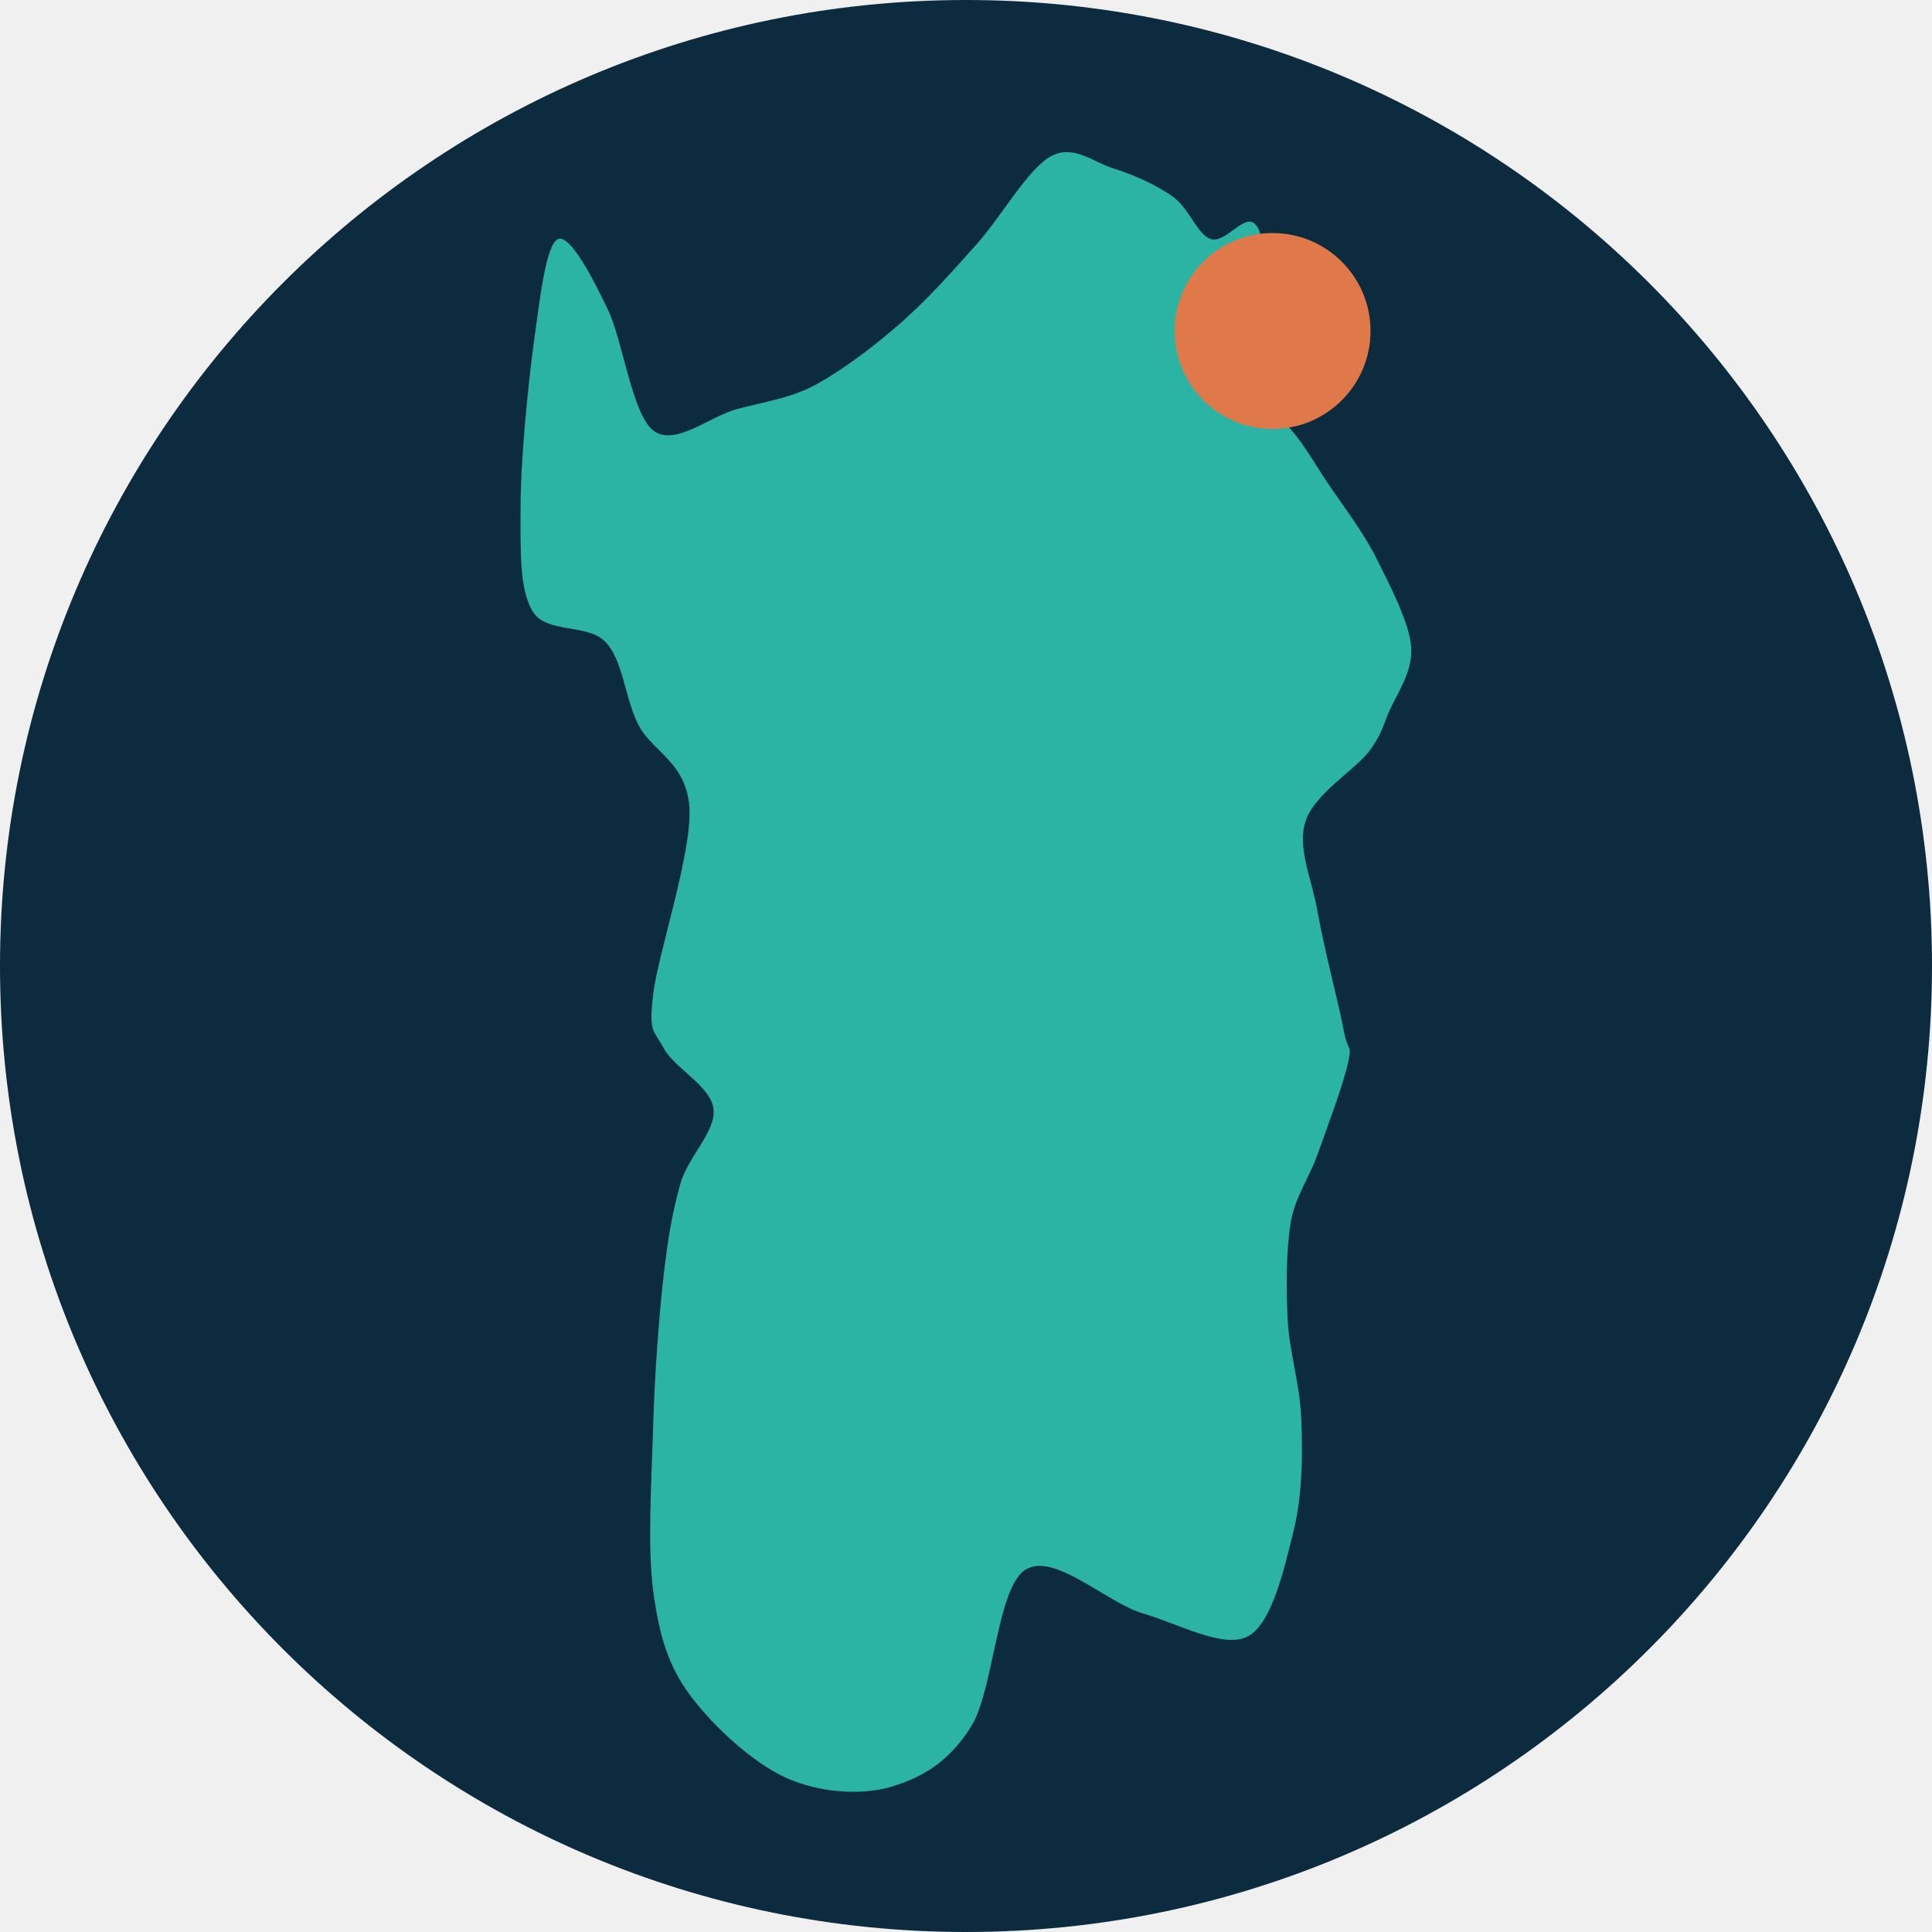
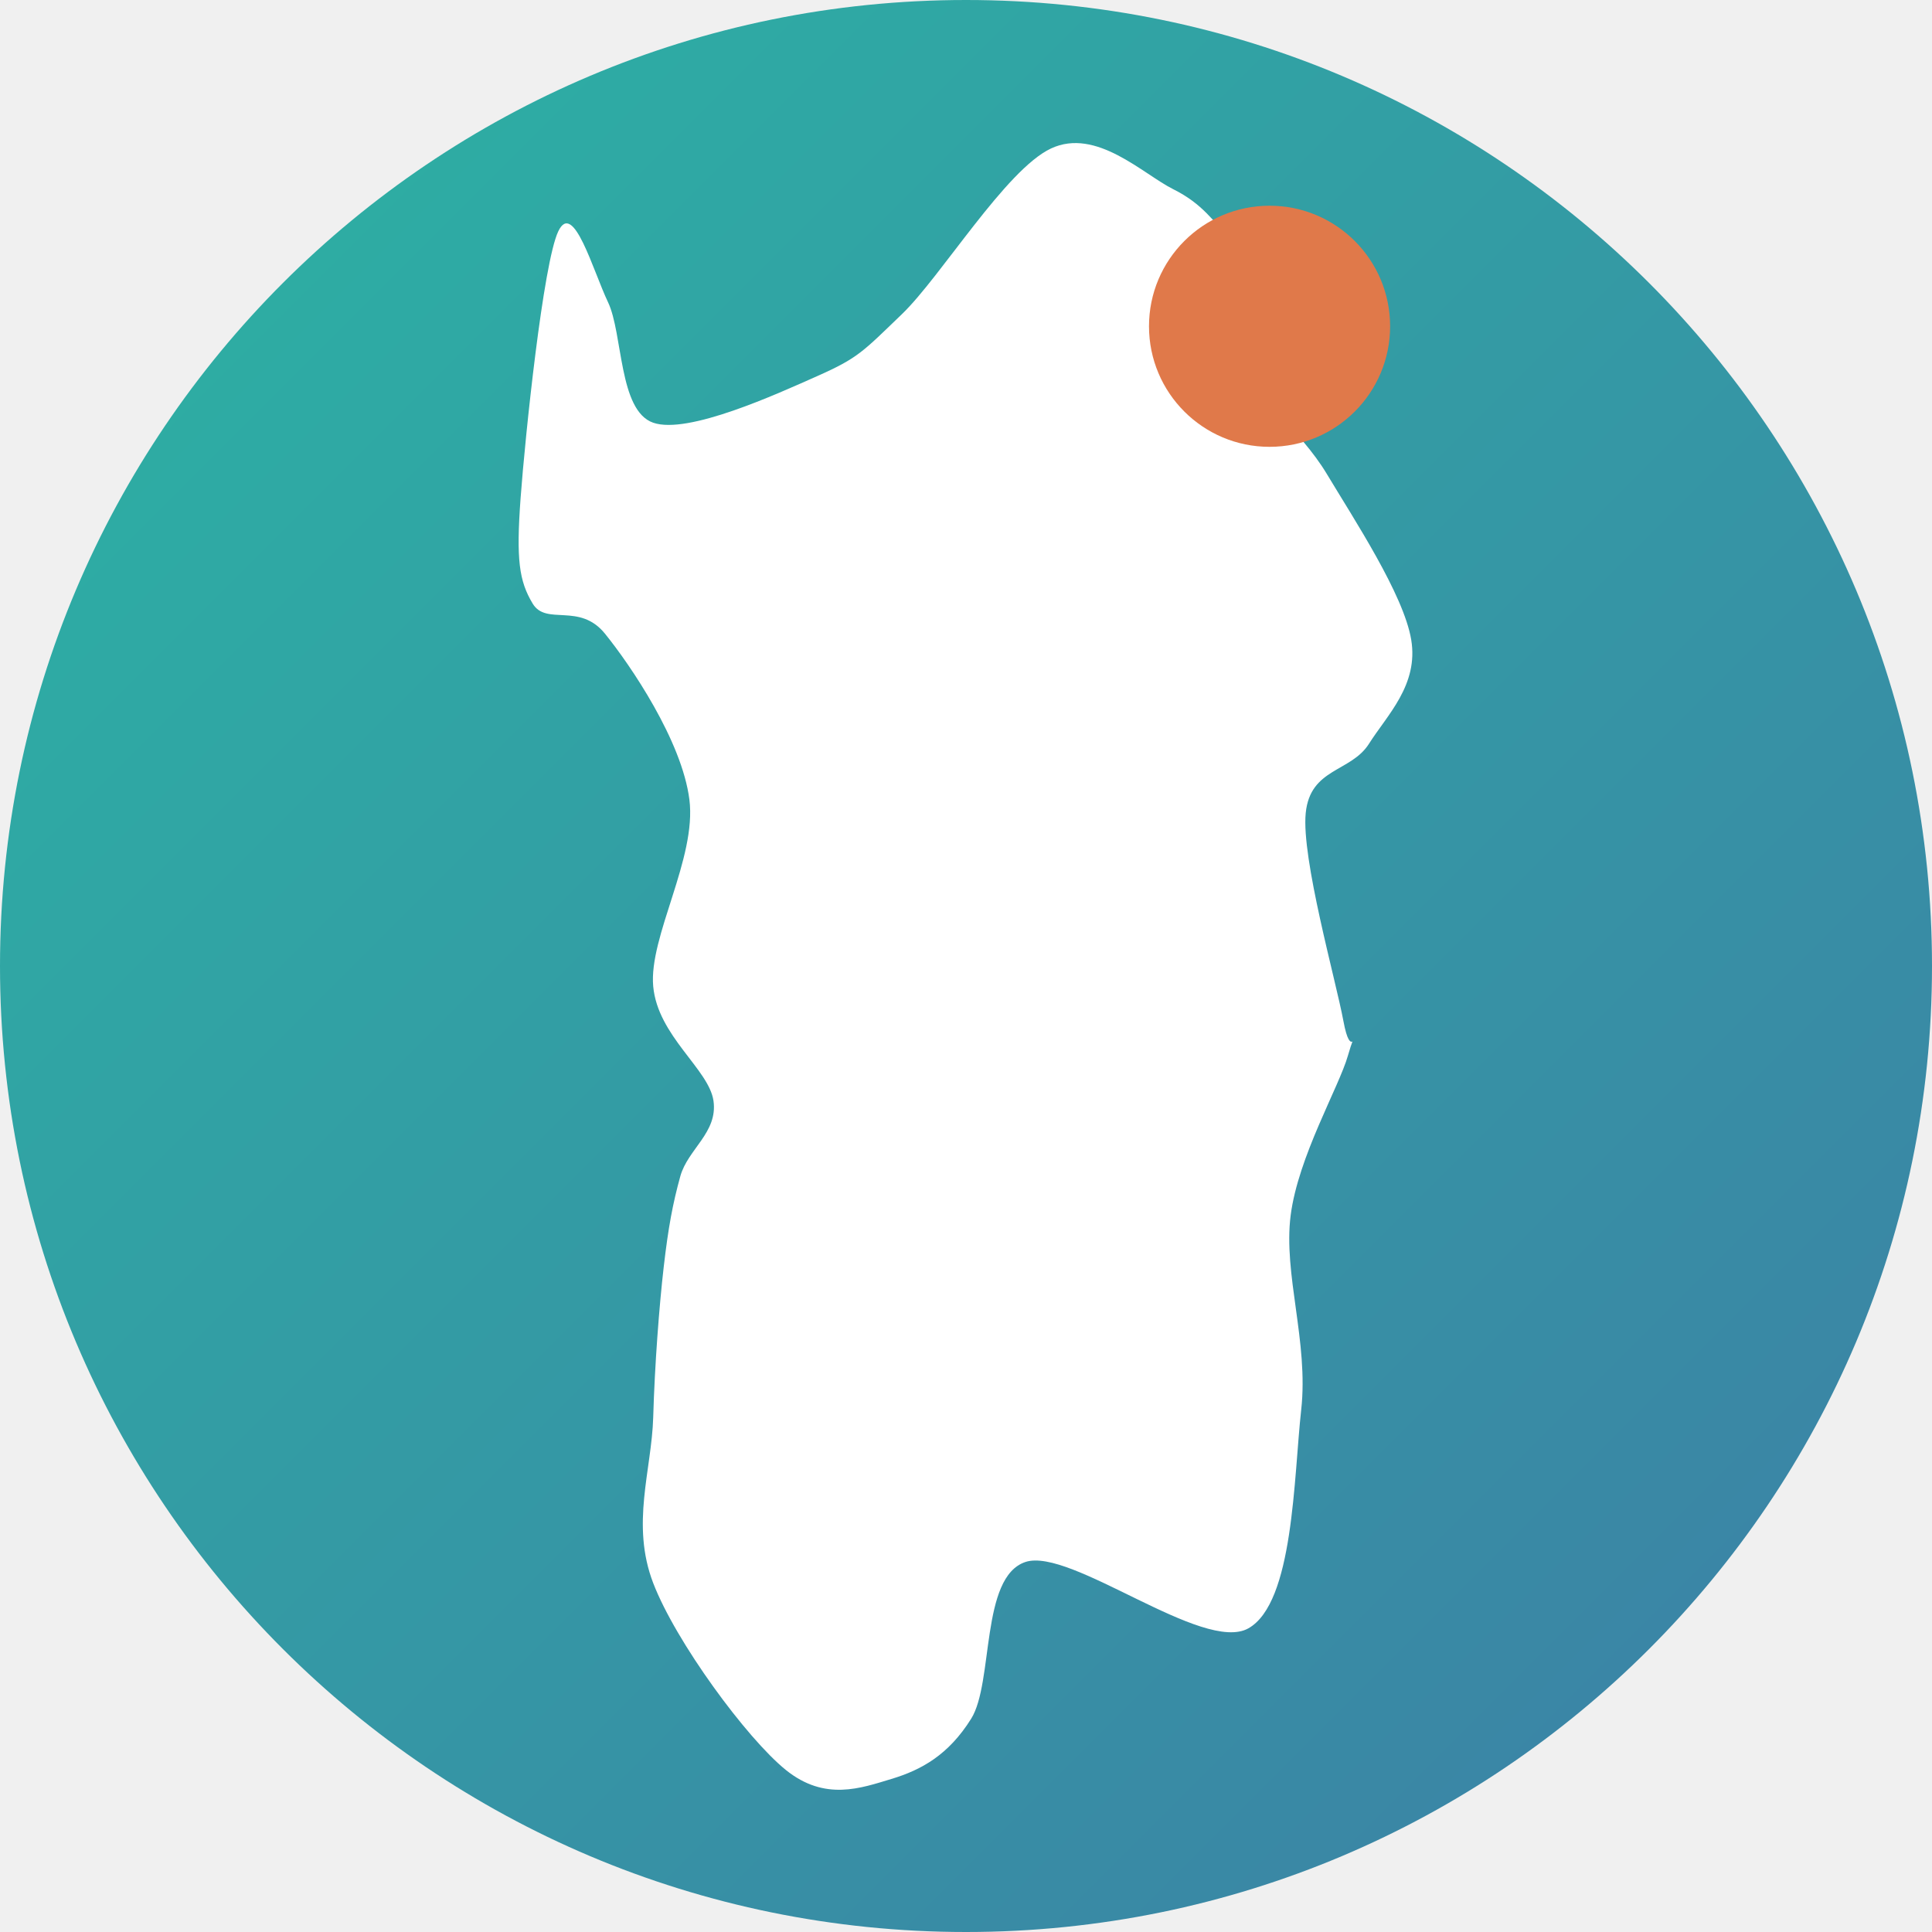
<svg xmlns="http://www.w3.org/2000/svg" viewBox="0 0 100 100">
-   <circle cx="50" cy="50" r="50" fill="#0d2b3e" />
-   <g transform="translate(26.4,5.9) scale(.78)">
-     <path d="M35.9,2.8C37.4,2.0 38.7,3.2 40,3.6C41.3,4.0 42.9,4.7 44,5.5C45.1,6.3 45.6,8.0 46.5,8.3C47.4,8.6 48.6,6.8 49.3,7.2C50.0,7.6 50.0,9.5 50.6,10.6C51.2,11.7 53.1,12.6 53,13.6C52.9,14.6 51.0,15.8 50.2,16.6C49.4,17.4 48.2,17.5 48.4,18.2C48.6,18.9 50.5,19.6 51.5,20.6C52.5,21.6 53.2,22.9 54.2,24.4C55.2,25.9 56.6,27.7 57.5,29.5C58.4,31.3 59.7,33.8 59.8,35.4C59.9,37.0 58.9,38.4 58.4,39.5C57.9,40.6 57.9,41.1 57,42.3C56.1,43.5 53.4,45.1 52.8,46.9C52.2,48.7 53.2,50.7 53.6,53C54.0,55.3 55.0,59.1 55.3,60.7C55.6,62.4 55.9,61.6 55.6,63C55.3,64.4 54.2,67.3 53.6,69C53.0,70.7 52.1,71.8 51.8,73.6C51.5,75.4 51.5,77.9 51.6,80C51.7,82.1 52.4,84.2 52.5,86.5C52.6,88.8 52.6,91.6 52,94C51.4,96.4 50.6,100.1 49,101C47.4,101.9 44.4,100.2 42,99.5C39.6,98.8 36.1,95.4 34.2,96.6C32.3,97.8 32.1,104.6 30.6,107C29.1,109.4 27.3,110.4 25.3,111C23.3,111.6 20.5,111.4 18.3,110.4C16.1,109.4 13.5,107.0 12,105C10.5,103.0 9.9,101.0 9.5,98C9.1,95.0 9.4,90.5 9.5,87C9.6,83.5 9.9,79.6 10.2,77C10.5,74.4 10.8,72.8 11.3,71C11.8,69.2 13.7,67.5 13.5,66C13.3,64.5 10.9,63.3 10.2,62C9.5,60.7 9.2,61.0 9.5,58.4C9.8,55.8 12.1,49.0 11.9,46C11.7,43.0 9.4,42.3 8.5,40.5C7.6,38.7 7.5,36.2 6.3,35C5.1,33.8 2.4,34.5 1.5,33C0.6,31.5 0.7,29.0 0.7,26C0.7,23.0 1.2,17.9 1.6,15C2.0,12.1 2.4,8.6 3.2,8.3C4.0,8.0 5.5,10.9 6.5,13C7.5,15.1 8.1,19.9 9.5,21C10.9,22.1 13.2,20.1 15,19.6C16.8,19.1 18.6,18.9 20.4,17.9C22.2,16.9 24.3,15.3 26,13.8C27.7,12.3 29.4,10.4 31,8.6C32.6,6.8 34.4,3.6 35.9,2.8Z" fill="#2bb4a3" />
-     <circle cx="50.6" cy="14.4" r="6.5" fill="#e0794a" />
+   <defs>
+     <linearGradient id="g" x1="0" y1="0" x2="1" y2="1">
+       <stop offset="0" stop-color="#2bb4a3" />
+       <stop offset="1" stop-color="#3d7ea6" />
+     </linearGradient>
+   </defs>
+   <circle cx="50" cy="50" r="50" fill="url(#g)" />
+   <g transform="translate(26.4,5.5) scale(.78)">
+     <path d="M35.9,2.8C38.9,1.4 42.0,4.5 44,5.5C46.0,6.5 46.6,7.6 48,9C49.4,10.4 52.2,12.4 52.4,13.8C52.6,15.2 48.7,15.8 49,17.5C49.3,19.2 52.4,21.4 54.2,24.4C56.0,27.4 59.3,32.4 59.8,35.4C60.3,38.4 58.2,40.4 57,42.3C55.8,44.2 53.1,43.9 52.8,46.9C52.5,49.9 54.8,58.0 55.3,60.7C55.8,63.4 56.2,60.9 55.6,63C55.0,65.1 52.3,69.7 51.8,73.6C51.3,77.5 53.0,82.0 52.5,86.5C52.0,91.0 52.0,99.3 49,101C46.0,102.7 37.2,95.6 34.2,96.6C31.2,97.6 32.1,104.6 30.6,107C29.1,109.4 27.3,110.4 25.3,111C23.3,111.6 20.9,112.5 18.3,110.4C15.7,108.3 11.0,101.9 9.5,98C8.0,94.1 9.4,90.5 9.5,87C9.6,83.5 9.9,79.6 10.2,77C10.5,74.4 10.8,72.8 11.3,71C11.8,69.2 13.8,68.1 13.5,66C13.2,63.9 9.8,61.7 9.5,58.4C9.2,55.1 12.4,49.9 11.9,46C11.4,42.1 8.0,37.1 6.3,35C4.6,32.9 2.4,34.5 1.5,33C0.6,31.5 0.4,30.1 0.7,26C1.0,21.9 2.2,10.4 3.2,8.3C4.2,6.2 5.5,10.9 6.5,13C7.5,15.1 7.2,20.2 9.5,21C11.8,21.8 17.7,19.1 20.4,17.9C23.1,16.7 23.4,16.3 26,13.8C28.6,11.3 32.9,4.2 35.9,2.8Z" fill="#fff" />
+     <circle cx="50.4" cy="14.6" r="8" fill="#e0794a" />
  </g>
</svg>
